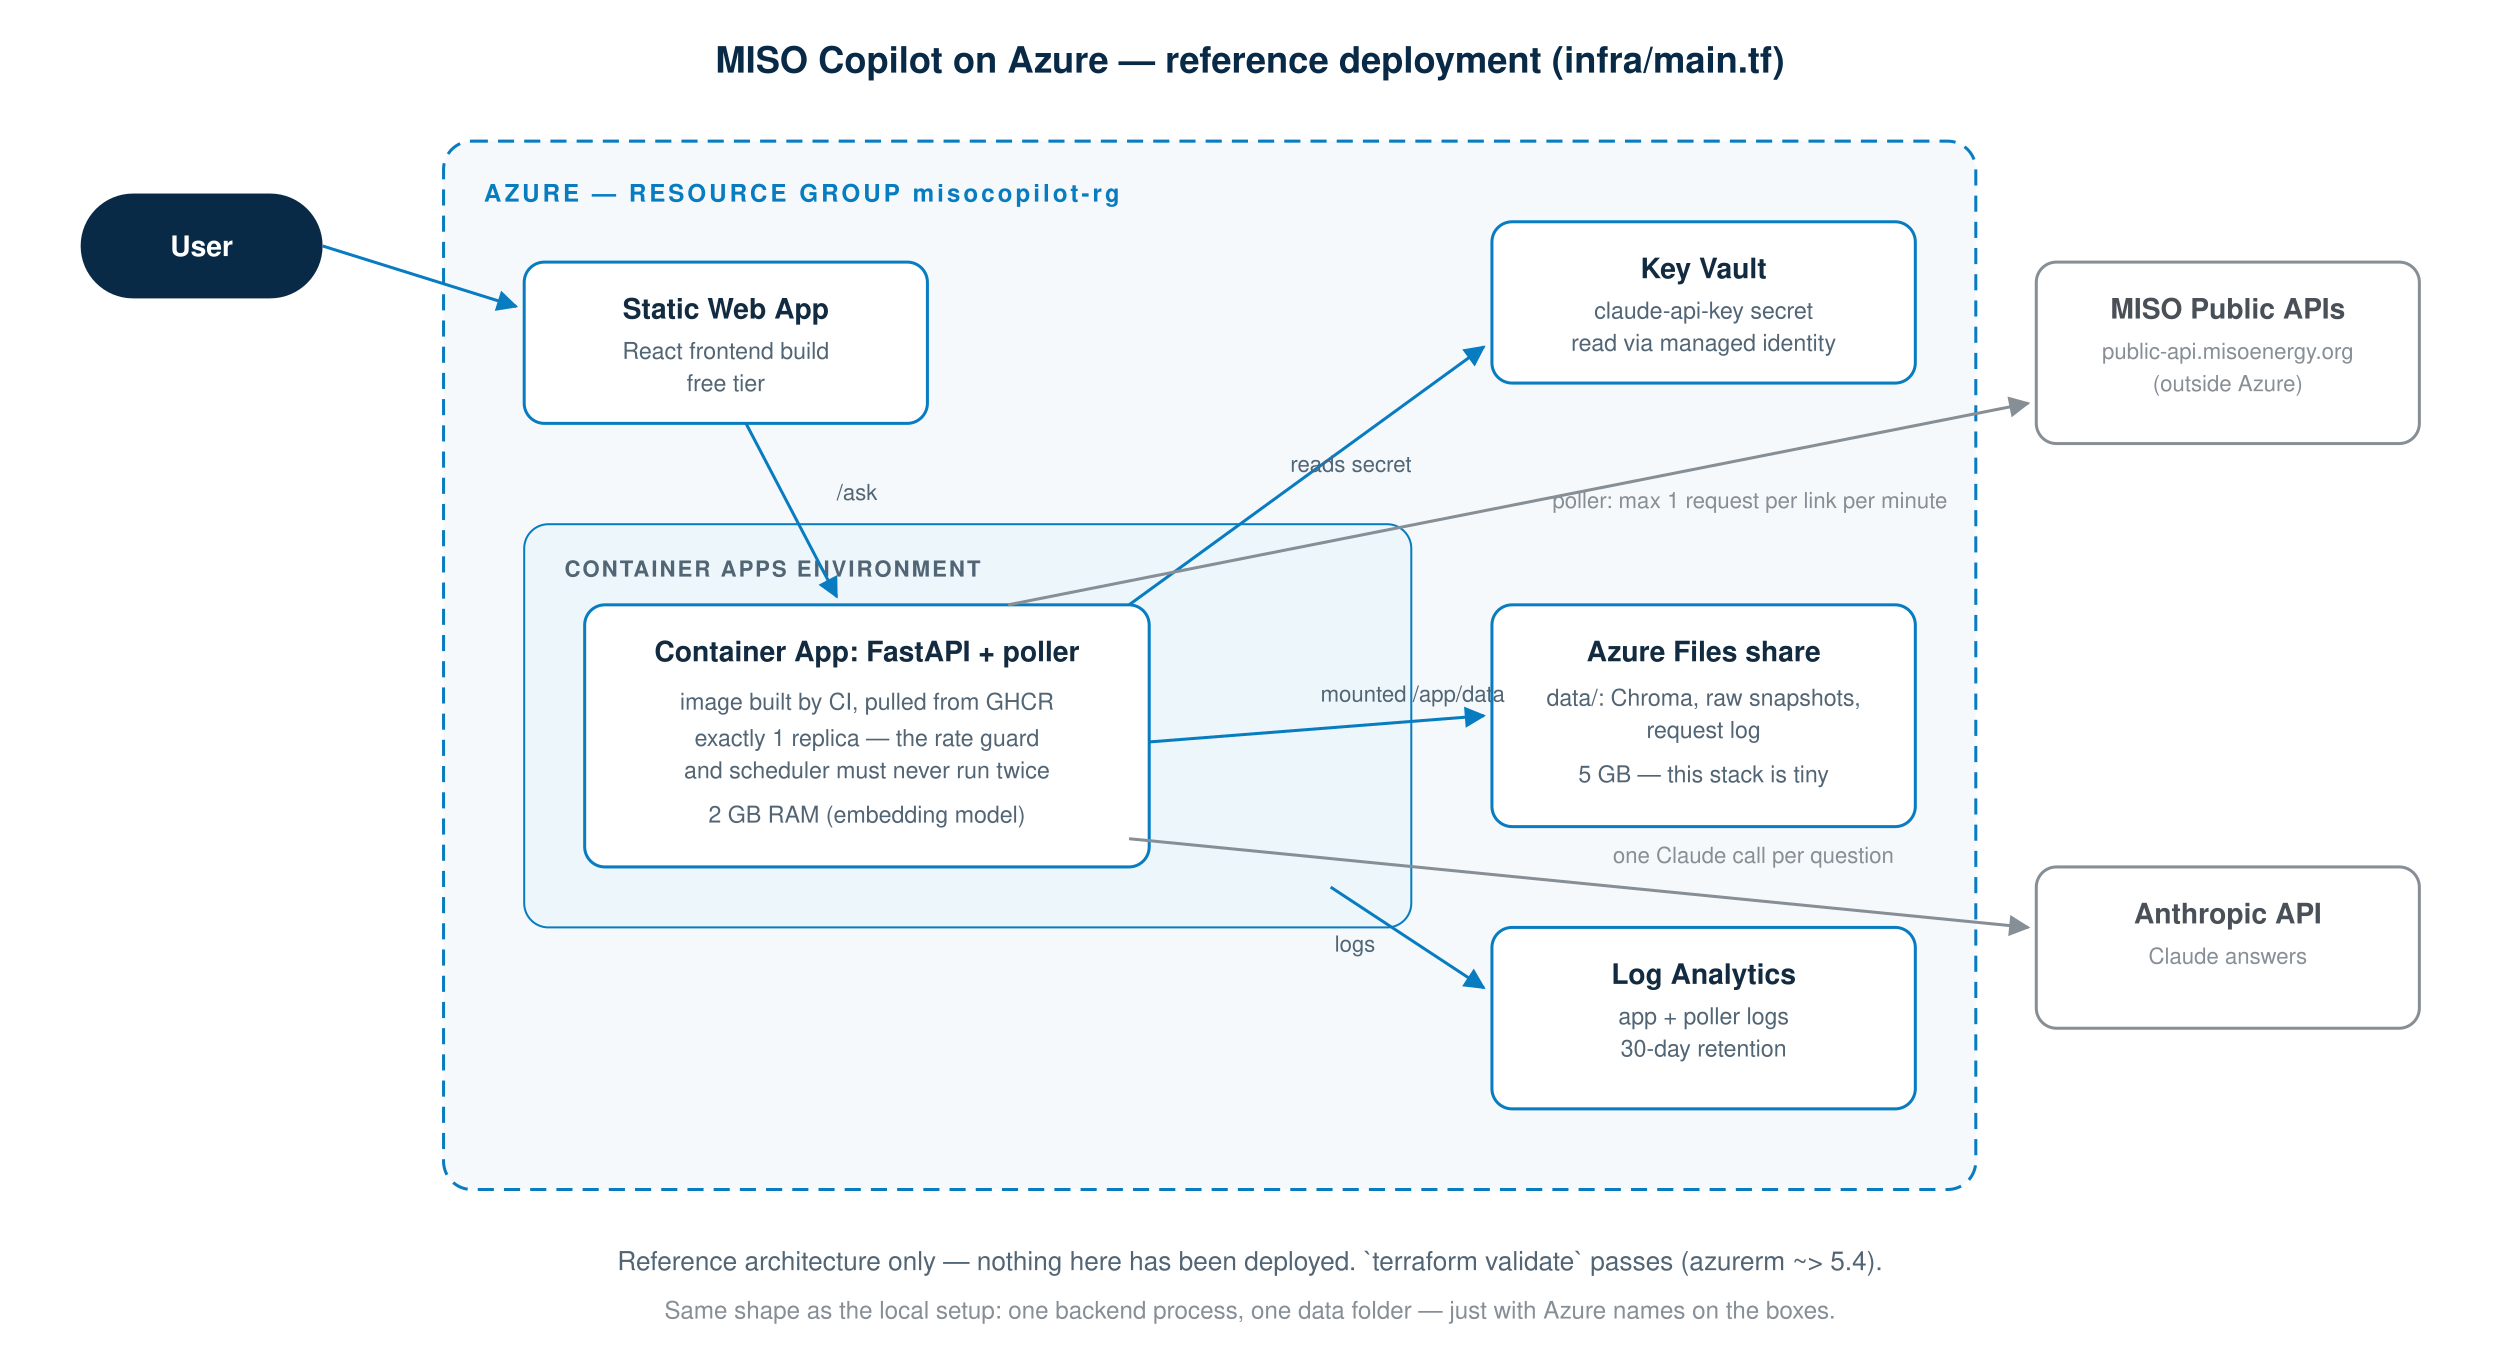
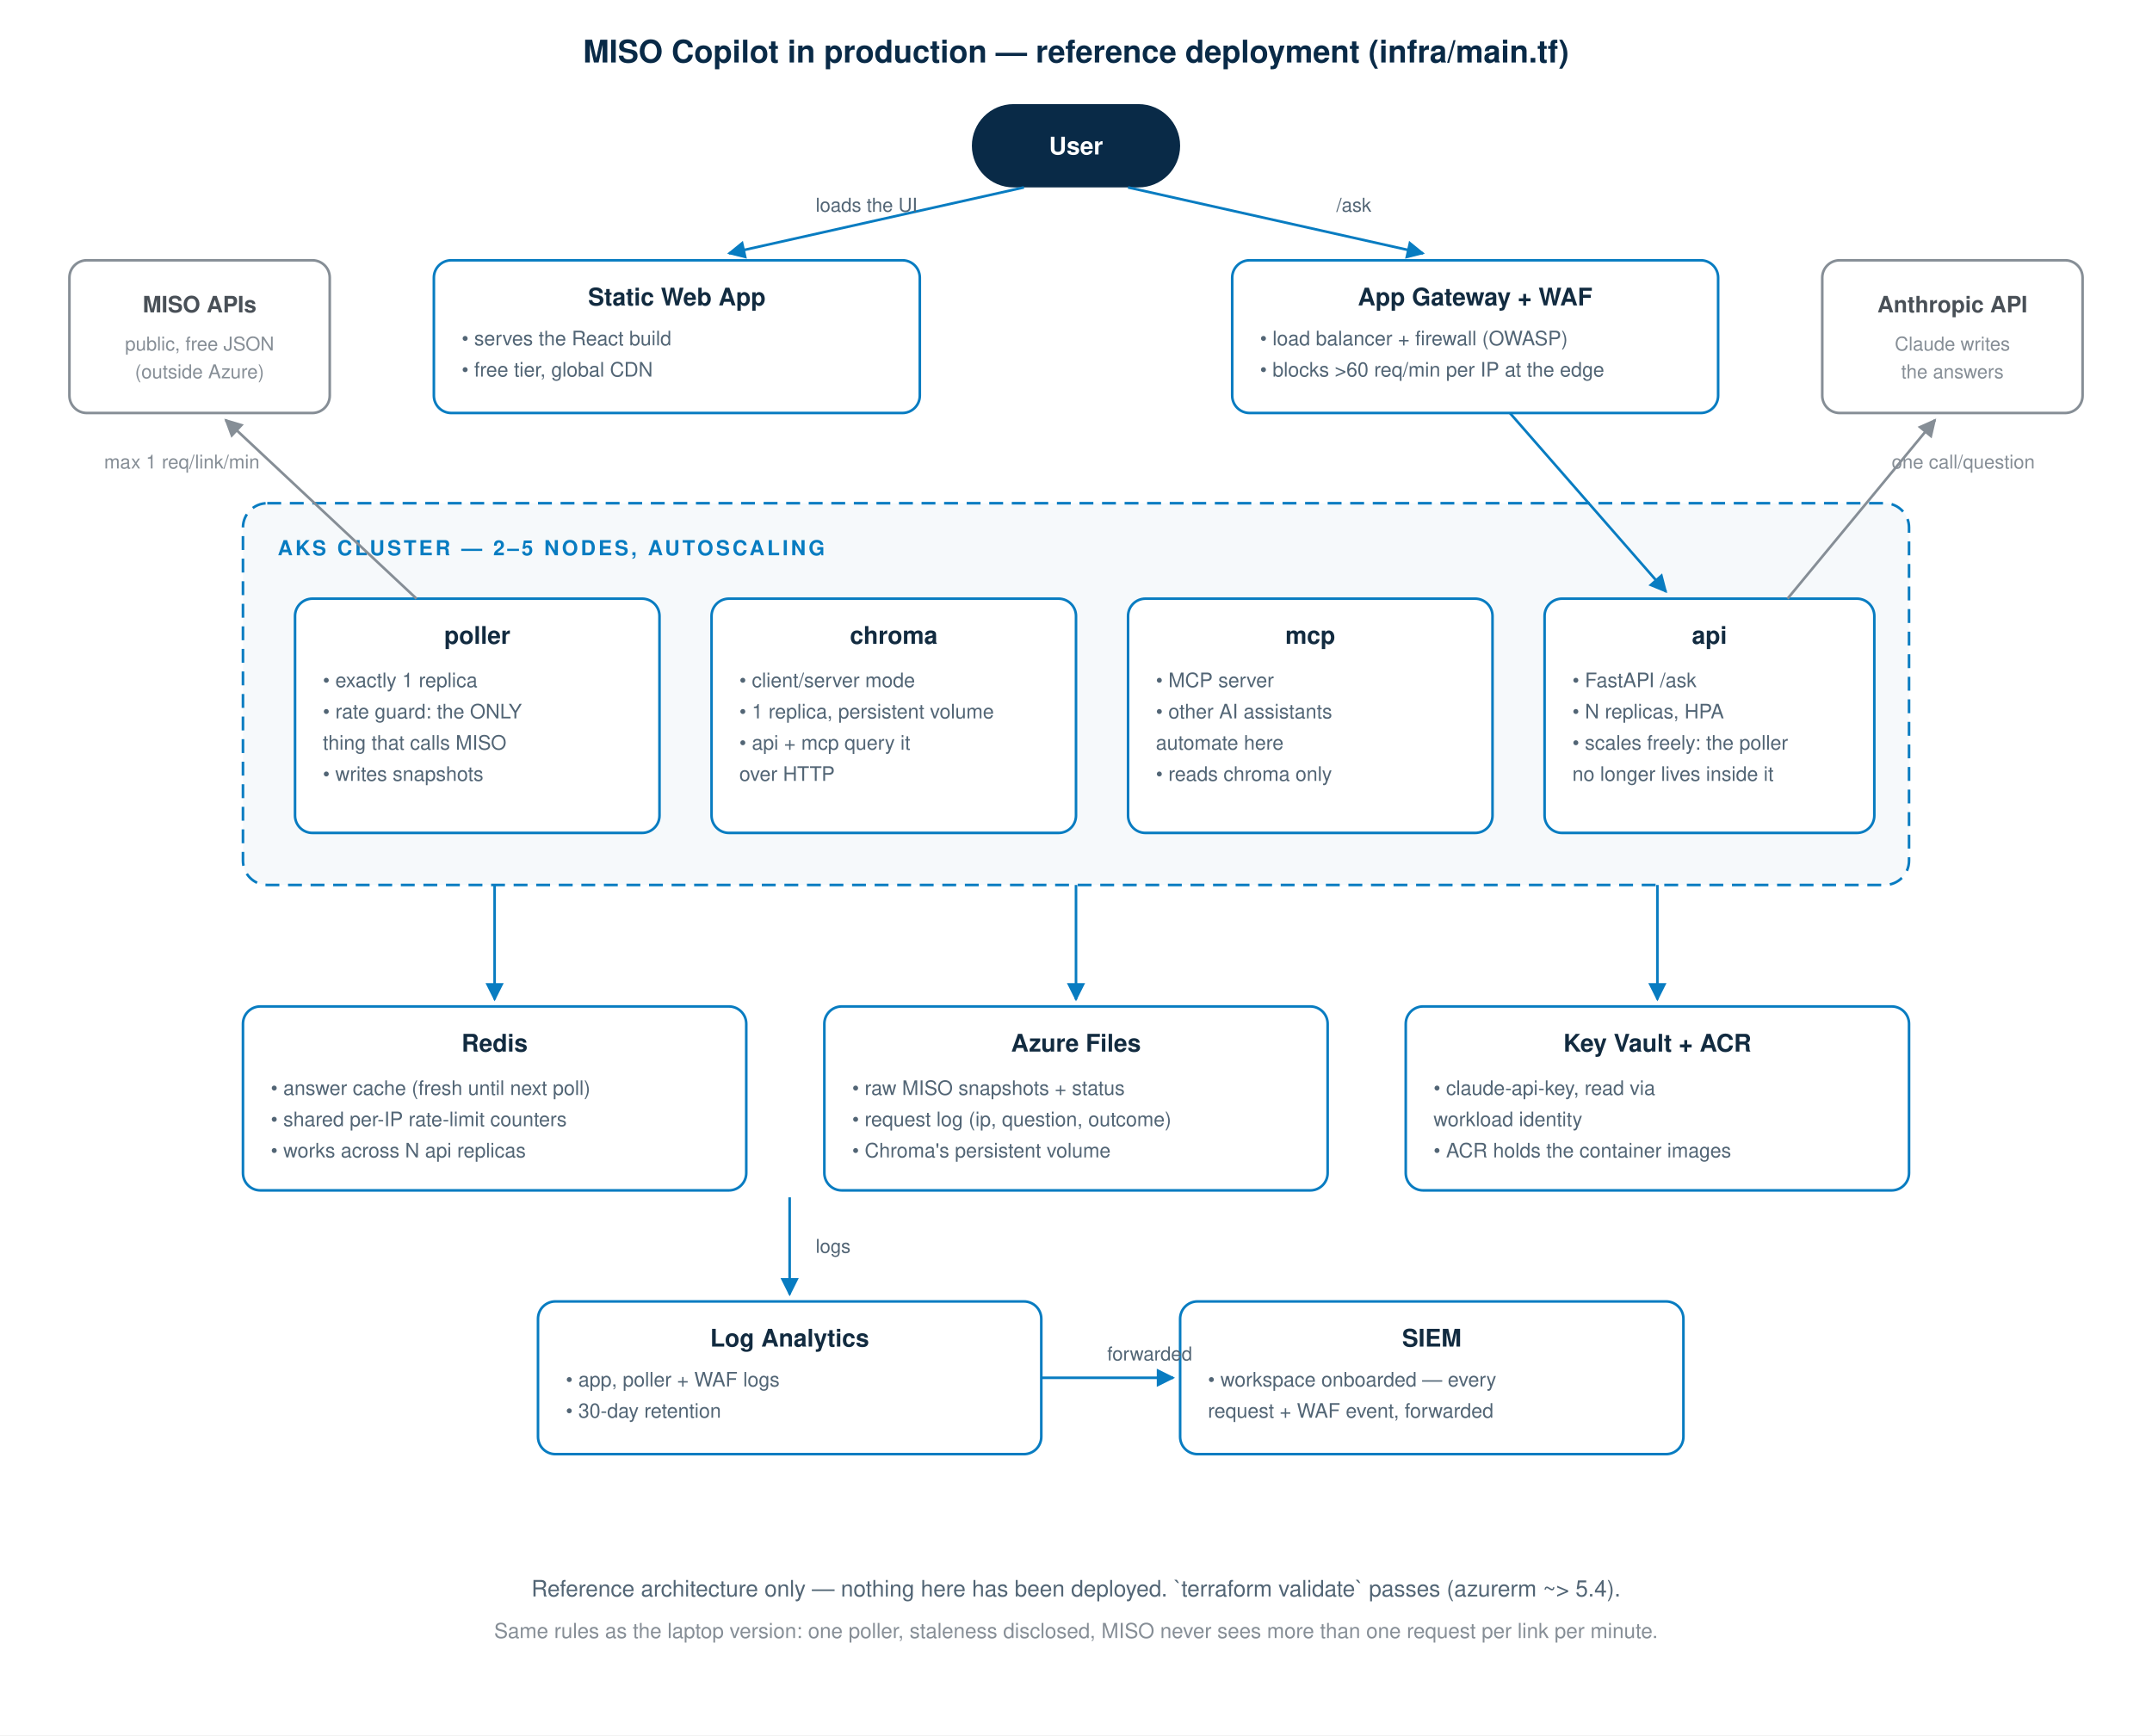
- <svg xmlns="http://www.w3.org/2000/svg" width="1240" height="680" viewBox="0 0 1240 680" font-family="-apple-system, 'Segoe UI', Helvetica, Arial, sans-serif">
+ <svg xmlns="http://www.w3.org/2000/svg" width="1240" height="1000" viewBox="0 0 1240 1000" font-family="-apple-system, 'Segoe UI', Helvetica, Arial, sans-serif">
  <defs>
    <marker id="arrow" viewBox="0 0 10 10" refX="9" refY="5" markerWidth="7" markerHeight="7" orient="auto-start-reverse">
      <path d="M 0 0 L 10 5 L 0 10 z" fill="#087CC1" />
    </marker>
    <marker id="arrowm" viewBox="0 0 10 10" refX="9" refY="5" markerWidth="7" markerHeight="7" orient="auto-start-reverse">
      <path d="M 0 0 L 10 5 L 0 10 z" fill="#868E96" />
    </marker>
  </defs>
-   <rect x="0" y="0" width="1240" height="680" fill="#FFFFFF" />
-   <text x="620" y="36" font-size="18" font-weight="700" fill="#092A47" text-anchor="middle">MISO Copilot on Azure — reference deployment (infra/main.tf)</text>
-   <rect x="40" y="96" width="120" height="52" rx="26" fill="#092A47" />
-   <text x="100" y="127" font-size="14" font-weight="600" fill="#FFFFFF" text-anchor="middle">User</text>
-   <rect x="220" y="70" width="760" height="520" rx="14" fill="#F6F9FB" stroke="#087CC1" stroke-width="1.5" stroke-dasharray="8 5" />
-   <text x="240" y="100" font-size="12" font-weight="600" letter-spacing="1.5" fill="#087CC1">AZURE — RESOURCE GROUP misocopilot-rg</text>
-   <rect x="260" y="130" width="200" height="80" rx="10" fill="#FFFFFF" stroke="#087CC1" stroke-width="1.5" />
-   <text x="360" y="158" font-size="14" font-weight="600" fill="#122B40" text-anchor="middle">Static Web App</text>
-   <text x="360" y="178" font-size="11.5" fill="#526575" text-anchor="middle">React frontend build</text>
-   <text x="360" y="194" font-size="11.5" fill="#526575" text-anchor="middle">free tier</text>
-   <rect x="740" y="110" width="210" height="80" rx="10" fill="#FFFFFF" stroke="#087CC1" stroke-width="1.5" />
-   <text x="845" y="138" font-size="14" font-weight="600" fill="#122B40" text-anchor="middle">Key Vault</text>
-   <text x="845" y="158" font-size="11.5" fill="#526575" text-anchor="middle">claude-api-key secret</text>
-   <text x="845" y="174" font-size="11.5" fill="#526575" text-anchor="middle">read via managed identity</text>
-   <rect x="260" y="260" width="440" height="200" rx="12" fill="#EDF6FB" stroke="#087CC1" stroke-width="1" />
-   <text x="280" y="286" font-size="11" font-weight="600" letter-spacing="1" fill="#526575">CONTAINER APPS ENVIRONMENT</text>
-   <rect x="290" y="300" width="280" height="130" rx="10" fill="#FFFFFF" stroke="#087CC1" stroke-width="1.5" />
-   <text x="430" y="328" font-size="14" font-weight="600" fill="#122B40" text-anchor="middle">Container App: FastAPI + poller</text>
-   <text x="430" y="352" font-size="11.5" fill="#526575" text-anchor="middle">image built by CI, pulled from GHCR</text>
-   <text x="430" y="370" font-size="11.5" fill="#526575" text-anchor="middle">exactly 1 replica — the rate guard</text>
-   <text x="430" y="386" font-size="11.5" fill="#526575" text-anchor="middle">and scheduler must never run twice</text>
-   <text x="430" y="408" font-size="11.5" fill="#526575" text-anchor="middle">2 GB RAM (embedding model)</text>
-   <rect x="740" y="300" width="210" height="110" rx="10" fill="#FFFFFF" stroke="#087CC1" stroke-width="1.5" />
-   <text x="845" y="328" font-size="14" font-weight="600" fill="#122B40" text-anchor="middle">Azure Files share</text>
-   <text x="845" y="350" font-size="11.5" fill="#526575" text-anchor="middle">data/: Chroma, raw snapshots,</text>
-   <text x="845" y="366" font-size="11.5" fill="#526575" text-anchor="middle">request log</text>
-   <text x="845" y="388" font-size="11.5" fill="#526575" text-anchor="middle">5 GB — this stack is tiny</text>
-   <rect x="740" y="460" width="210" height="90" rx="10" fill="#FFFFFF" stroke="#087CC1" stroke-width="1.5" />
-   <text x="845" y="488" font-size="14" font-weight="600" fill="#122B40" text-anchor="middle">Log Analytics</text>
-   <text x="845" y="508" font-size="11.5" fill="#526575" text-anchor="middle">app + poller logs</text>
-   <text x="845" y="524" font-size="11.5" fill="#526575" text-anchor="middle">30-day retention</text>
-   <rect x="1010" y="130" width="190" height="90" rx="10" fill="#FFFFFF" stroke="#868E96" stroke-width="1.5" />
-   <text x="1105" y="158" font-size="14" font-weight="600" fill="#495057" text-anchor="middle">MISO Public APIs</text>
-   <text x="1105" y="178" font-size="11" fill="#868E96" text-anchor="middle">public-api.misoenergy.org</text>
-   <text x="1105" y="194" font-size="11" fill="#868E96" text-anchor="middle">(outside Azure)</text>
-   <rect x="1010" y="430" width="190" height="80" rx="10" fill="#FFFFFF" stroke="#868E96" stroke-width="1.5" />
-   <text x="1105" y="458" font-size="14" font-weight="600" fill="#495057" text-anchor="middle">Anthropic API</text>
-   <text x="1105" y="478" font-size="11" fill="#868E96" text-anchor="middle">Claude answers</text>
-   <line x1="160" y1="122" x2="256" y2="152" stroke="#087CC1" stroke-width="1.5" marker-end="url(#arrow)" />
-   <line x1="370" y1="210" x2="415" y2="296" stroke="#087CC1" stroke-width="1.5" marker-end="url(#arrow)" />
-   <text x="415" y="248" font-size="11" fill="#526575">/ask</text>
-   <line x1="560" y1="300" x2="736" y2="172" stroke="#087CC1" stroke-width="1.5" marker-end="url(#arrow)" />
-   <text x="640" y="234" font-size="11" fill="#526575">reads secret</text>
-   <line x1="570" y1="368" x2="736" y2="355" stroke="#087CC1" stroke-width="1.5" marker-end="url(#arrow)" />
-   <text x="655" y="348" font-size="11" fill="#526575">mounted /app/data</text>
-   <line x1="660" y1="440" x2="736" y2="490" stroke="#087CC1" stroke-width="1.5" marker-end="url(#arrow)" />
-   <text x="662" y="472" font-size="11" fill="#526575">logs</text>
-   <line x1="500" y1="300" x2="1006" y2="200" stroke="#868E96" stroke-width="1.5" marker-end="url(#arrowm)" />
-   <text x="770" y="252" font-size="11" fill="#868E96">poller: max 1 request per link per minute</text>
-   <line x1="560" y1="416" x2="1006" y2="460" stroke="#868E96" stroke-width="1.5" marker-end="url(#arrowm)" />
-   <text x="800" y="428" font-size="11" fill="#868E96">one Claude call per question</text>
-   <text x="620" y="630" font-size="13" fill="#526575" text-anchor="middle">Reference architecture only — nothing here has been deployed. `terraform validate` passes (azurerm ~&gt; 5.4).</text>
-   <text x="620" y="654" font-size="12" fill="#868E96" text-anchor="middle">Same shape as the local setup: one backend process, one data folder — just with Azure names on the boxes.</text>
+   <rect x="0" y="0" width="1240" height="1000" fill="#FFFFFF" />
+   <text x="620" y="36" font-size="18" font-weight="700" fill="#092A47" text-anchor="middle">MISO Copilot in production — reference deployment (infra/main.tf)</text>
+   <rect x="560" y="60" width="120" height="48" rx="24" fill="#092A47" />
+   <text x="620" y="89" font-size="14" font-weight="600" fill="#FFFFFF" text-anchor="middle">User</text>
+   <rect x="250" y="150" width="280" height="88" rx="10" fill="#FFFFFF" stroke="#087CC1" stroke-width="1.5" />
+   <text x="390" y="176" font-size="14" font-weight="600" fill="#122B40" text-anchor="middle">Static Web App</text>
+   <text x="266" y="199" font-size="11.5" fill="#526575">•  serves the React build</text>
+   <text x="266" y="217" font-size="11.5" fill="#526575">•  free tier, global CDN</text>
+   <rect x="710" y="150" width="280" height="88" rx="10" fill="#FFFFFF" stroke="#087CC1" stroke-width="1.5" />
+   <text x="850" y="176" font-size="14" font-weight="600" fill="#122B40" text-anchor="middle">App Gateway + WAF</text>
+   <text x="726" y="199" font-size="11.5" fill="#526575">•  load balancer + firewall (OWASP)</text>
+   <text x="726" y="217" font-size="11.5" fill="#526575">•  blocks &gt;60 req/min per IP at the edge</text>
+   <line x1="590" y1="108" x2="420" y2="146" stroke="#087CC1" stroke-width="1.5" marker-end="url(#arrow)" />
+   <text x="470" y="122" font-size="11" fill="#526575">loads the UI</text>
+   <line x1="650" y1="108" x2="820" y2="146" stroke="#087CC1" stroke-width="1.5" marker-end="url(#arrow)" />
+   <text x="770" y="122" font-size="11" fill="#526575">/ask</text>
+   <rect x="140" y="290" width="960" height="220" rx="14" fill="#F6F9FB" stroke="#087CC1" stroke-width="1.5" stroke-dasharray="8 5" />
+   <text x="160" y="320" font-size="12" font-weight="600" letter-spacing="1.5" fill="#087CC1">AKS CLUSTER — 2–5 NODES, AUTOSCALING</text>
+   <line x1="870" y1="238" x2="960" y2="341" stroke="#087CC1" stroke-width="1.5" marker-end="url(#arrow)" />
+   <rect x="170" y="345" width="210" height="135" rx="10" fill="#FFFFFF" stroke="#087CC1" stroke-width="1.5" />
+   <text x="275" y="371" font-size="14" font-weight="600" fill="#122B40" text-anchor="middle">poller</text>
+   <text x="186" y="396" font-size="11.5" fill="#526575">•  exactly 1 replica</text>
+   <text x="186" y="414" font-size="11.5" fill="#526575">•  rate guard: the ONLY</text>
+   <text x="186" y="432" font-size="11.5" fill="#526575">    thing that calls MISO</text>
+   <text x="186" y="450" font-size="11.5" fill="#526575">•  writes snapshots</text>
+   <rect x="410" y="345" width="210" height="135" rx="10" fill="#FFFFFF" stroke="#087CC1" stroke-width="1.5" />
+   <text x="515" y="371" font-size="14" font-weight="600" fill="#122B40" text-anchor="middle">chroma</text>
+   <text x="426" y="396" font-size="11.5" fill="#526575">•  client/server mode</text>
+   <text x="426" y="414" font-size="11.5" fill="#526575">•  1 replica, persistent volume</text>
+   <text x="426" y="432" font-size="11.5" fill="#526575">•  api + mcp query it</text>
+   <text x="426" y="450" font-size="11.5" fill="#526575">    over HTTP</text>
+   <rect x="650" y="345" width="210" height="135" rx="10" fill="#FFFFFF" stroke="#087CC1" stroke-width="1.5" />
+   <text x="755" y="371" font-size="14" font-weight="600" fill="#122B40" text-anchor="middle">mcp</text>
+   <text x="666" y="396" font-size="11.5" fill="#526575">•  MCP server</text>
+   <text x="666" y="414" font-size="11.5" fill="#526575">•  other AI assistants</text>
+   <text x="666" y="432" font-size="11.5" fill="#526575">    automate here</text>
+   <text x="666" y="450" font-size="11.5" fill="#526575">•  reads chroma only</text>
+   <rect x="890" y="345" width="190" height="135" rx="10" fill="#FFFFFF" stroke="#087CC1" stroke-width="1.5" />
+   <text x="985" y="371" font-size="14" font-weight="600" fill="#122B40" text-anchor="middle">api</text>
+   <text x="906" y="396" font-size="11.5" fill="#526575">•  FastAPI /ask</text>
+   <text x="906" y="414" font-size="11.5" fill="#526575">•  N replicas, HPA</text>
+   <text x="906" y="432" font-size="11.5" fill="#526575">•  scales freely: the poller</text>
+   <text x="906" y="450" font-size="11.5" fill="#526575">    no longer lives inside it</text>
+   <rect x="140" y="580" width="290" height="106" rx="10" fill="#FFFFFF" stroke="#087CC1" stroke-width="1.5" />
+   <text x="285" y="606" font-size="14" font-weight="600" fill="#122B40" text-anchor="middle">Redis</text>
+   <text x="156" y="631" font-size="11.5" fill="#526575">•  answer cache (fresh until next poll)</text>
+   <text x="156" y="649" font-size="11.5" fill="#526575">•  shared per-IP rate-limit counters</text>
+   <text x="156" y="667" font-size="11.5" fill="#526575">•  works across N api replicas</text>
+   <rect x="475" y="580" width="290" height="106" rx="10" fill="#FFFFFF" stroke="#087CC1" stroke-width="1.5" />
+   <text x="620" y="606" font-size="14" font-weight="600" fill="#122B40" text-anchor="middle">Azure Files</text>
+   <text x="491" y="631" font-size="11.5" fill="#526575">•  raw MISO snapshots + status</text>
+   <text x="491" y="649" font-size="11.5" fill="#526575">•  request log (ip, question, outcome)</text>
+   <text x="491" y="667" font-size="11.5" fill="#526575">•  Chroma's persistent volume</text>
+   <rect x="810" y="580" width="290" height="106" rx="10" fill="#FFFFFF" stroke="#087CC1" stroke-width="1.5" />
+   <text x="955" y="606" font-size="14" font-weight="600" fill="#122B40" text-anchor="middle">Key Vault + ACR</text>
+   <text x="826" y="631" font-size="11.5" fill="#526575">•  claude-api-key, read via</text>
+   <text x="826" y="649" font-size="11.5" fill="#526575">    workload identity</text>
+   <text x="826" y="667" font-size="11.5" fill="#526575">•  ACR holds the container images</text>
+   <line x1="285" y1="510" x2="285" y2="576" stroke="#087CC1" stroke-width="1.5" marker-end="url(#arrow)" />
+   <line x1="620" y1="510" x2="620" y2="576" stroke="#087CC1" stroke-width="1.5" marker-end="url(#arrow)" />
+   <line x1="955" y1="510" x2="955" y2="576" stroke="#087CC1" stroke-width="1.5" marker-end="url(#arrow)" />
+   <rect x="310" y="750" width="290" height="88" rx="10" fill="#FFFFFF" stroke="#087CC1" stroke-width="1.5" />
+   <text x="455" y="776" font-size="14" font-weight="600" fill="#122B40" text-anchor="middle">Log Analytics</text>
+   <text x="326" y="799" font-size="11.5" fill="#526575">•  app, poller + WAF logs</text>
+   <text x="326" y="817" font-size="11.5" fill="#526575">•  30-day retention</text>
+   <rect x="680" y="750" width="290" height="88" rx="10" fill="#FFFFFF" stroke="#087CC1" stroke-width="1.5" />
+   <text x="825" y="776" font-size="14" font-weight="600" fill="#122B40" text-anchor="middle">SIEM</text>
+   <text x="696" y="799" font-size="11.5" fill="#526575">•  workspace onboarded — every</text>
+   <text x="696" y="817" font-size="11.5" fill="#526575">    request + WAF event, forwarded</text>
+   <line x1="455" y1="690" x2="455" y2="746" stroke="#087CC1" stroke-width="1.5" marker-end="url(#arrow)" />
+   <text x="470" y="722" font-size="11" fill="#526575">logs</text>
+   <line x1="600" y1="794" x2="676" y2="794" stroke="#087CC1" stroke-width="1.5" marker-end="url(#arrow)" />
+   <text x="638" y="784" font-size="11" fill="#526575">forwarded</text>
+   <rect x="40" y="150" width="150" height="88" rx="10" fill="#FFFFFF" stroke="#868E96" stroke-width="1.5" />
+   <text x="115" y="180" font-size="13" font-weight="600" fill="#495057" text-anchor="middle">MISO APIs</text>
+   <text x="115" y="202" font-size="11" fill="#868E96" text-anchor="middle">public, free JSON</text>
+   <text x="115" y="218" font-size="11" fill="#868E96" text-anchor="middle">(outside Azure)</text>
+   <line x1="240" y1="345" x2="130" y2="242" stroke="#868E96" stroke-width="1.5" marker-end="url(#arrowm)" />
+   <text x="60" y="270" font-size="11" fill="#868E96">max 1 req/link/min</text>
+   <rect x="1050" y="150" width="150" height="88" rx="10" fill="#FFFFFF" stroke="#868E96" stroke-width="1.5" />
+   <text x="1125" y="180" font-size="13" font-weight="600" fill="#495057" text-anchor="middle">Anthropic API</text>
+   <text x="1125" y="202" font-size="11" fill="#868E96" text-anchor="middle">Claude writes</text>
+   <text x="1125" y="218" font-size="11" fill="#868E96" text-anchor="middle">the answers</text>
+   <line x1="1030" y1="345" x2="1115" y2="242" stroke="#868E96" stroke-width="1.5" marker-end="url(#arrowm)" />
+   <text x="1090" y="270" font-size="11" fill="#868E96">one call/question</text>
+   <text x="620" y="920" font-size="13" fill="#526575" text-anchor="middle">Reference architecture only — nothing here has been deployed. `terraform validate` passes (azurerm ~&gt; 5.4).</text>
+   <text x="620" y="944" font-size="12" fill="#868E96" text-anchor="middle">Same rules as the laptop version: one poller, staleness disclosed, MISO never sees more than one request per link per minute.</text>
</svg>
